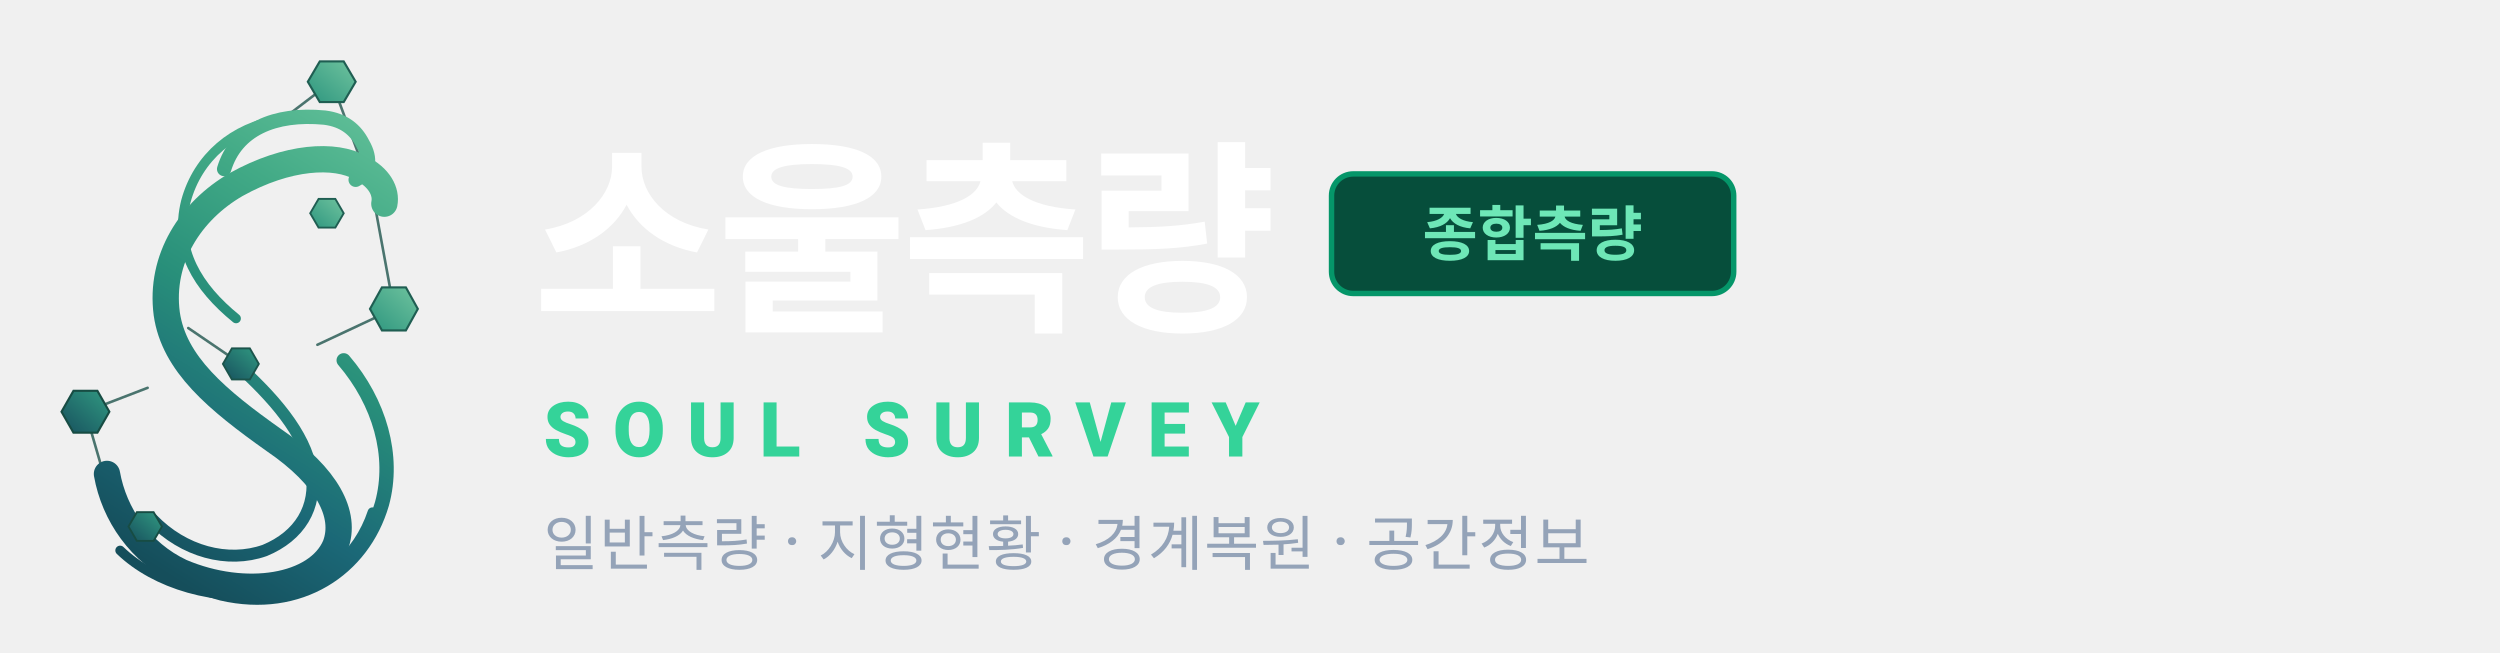
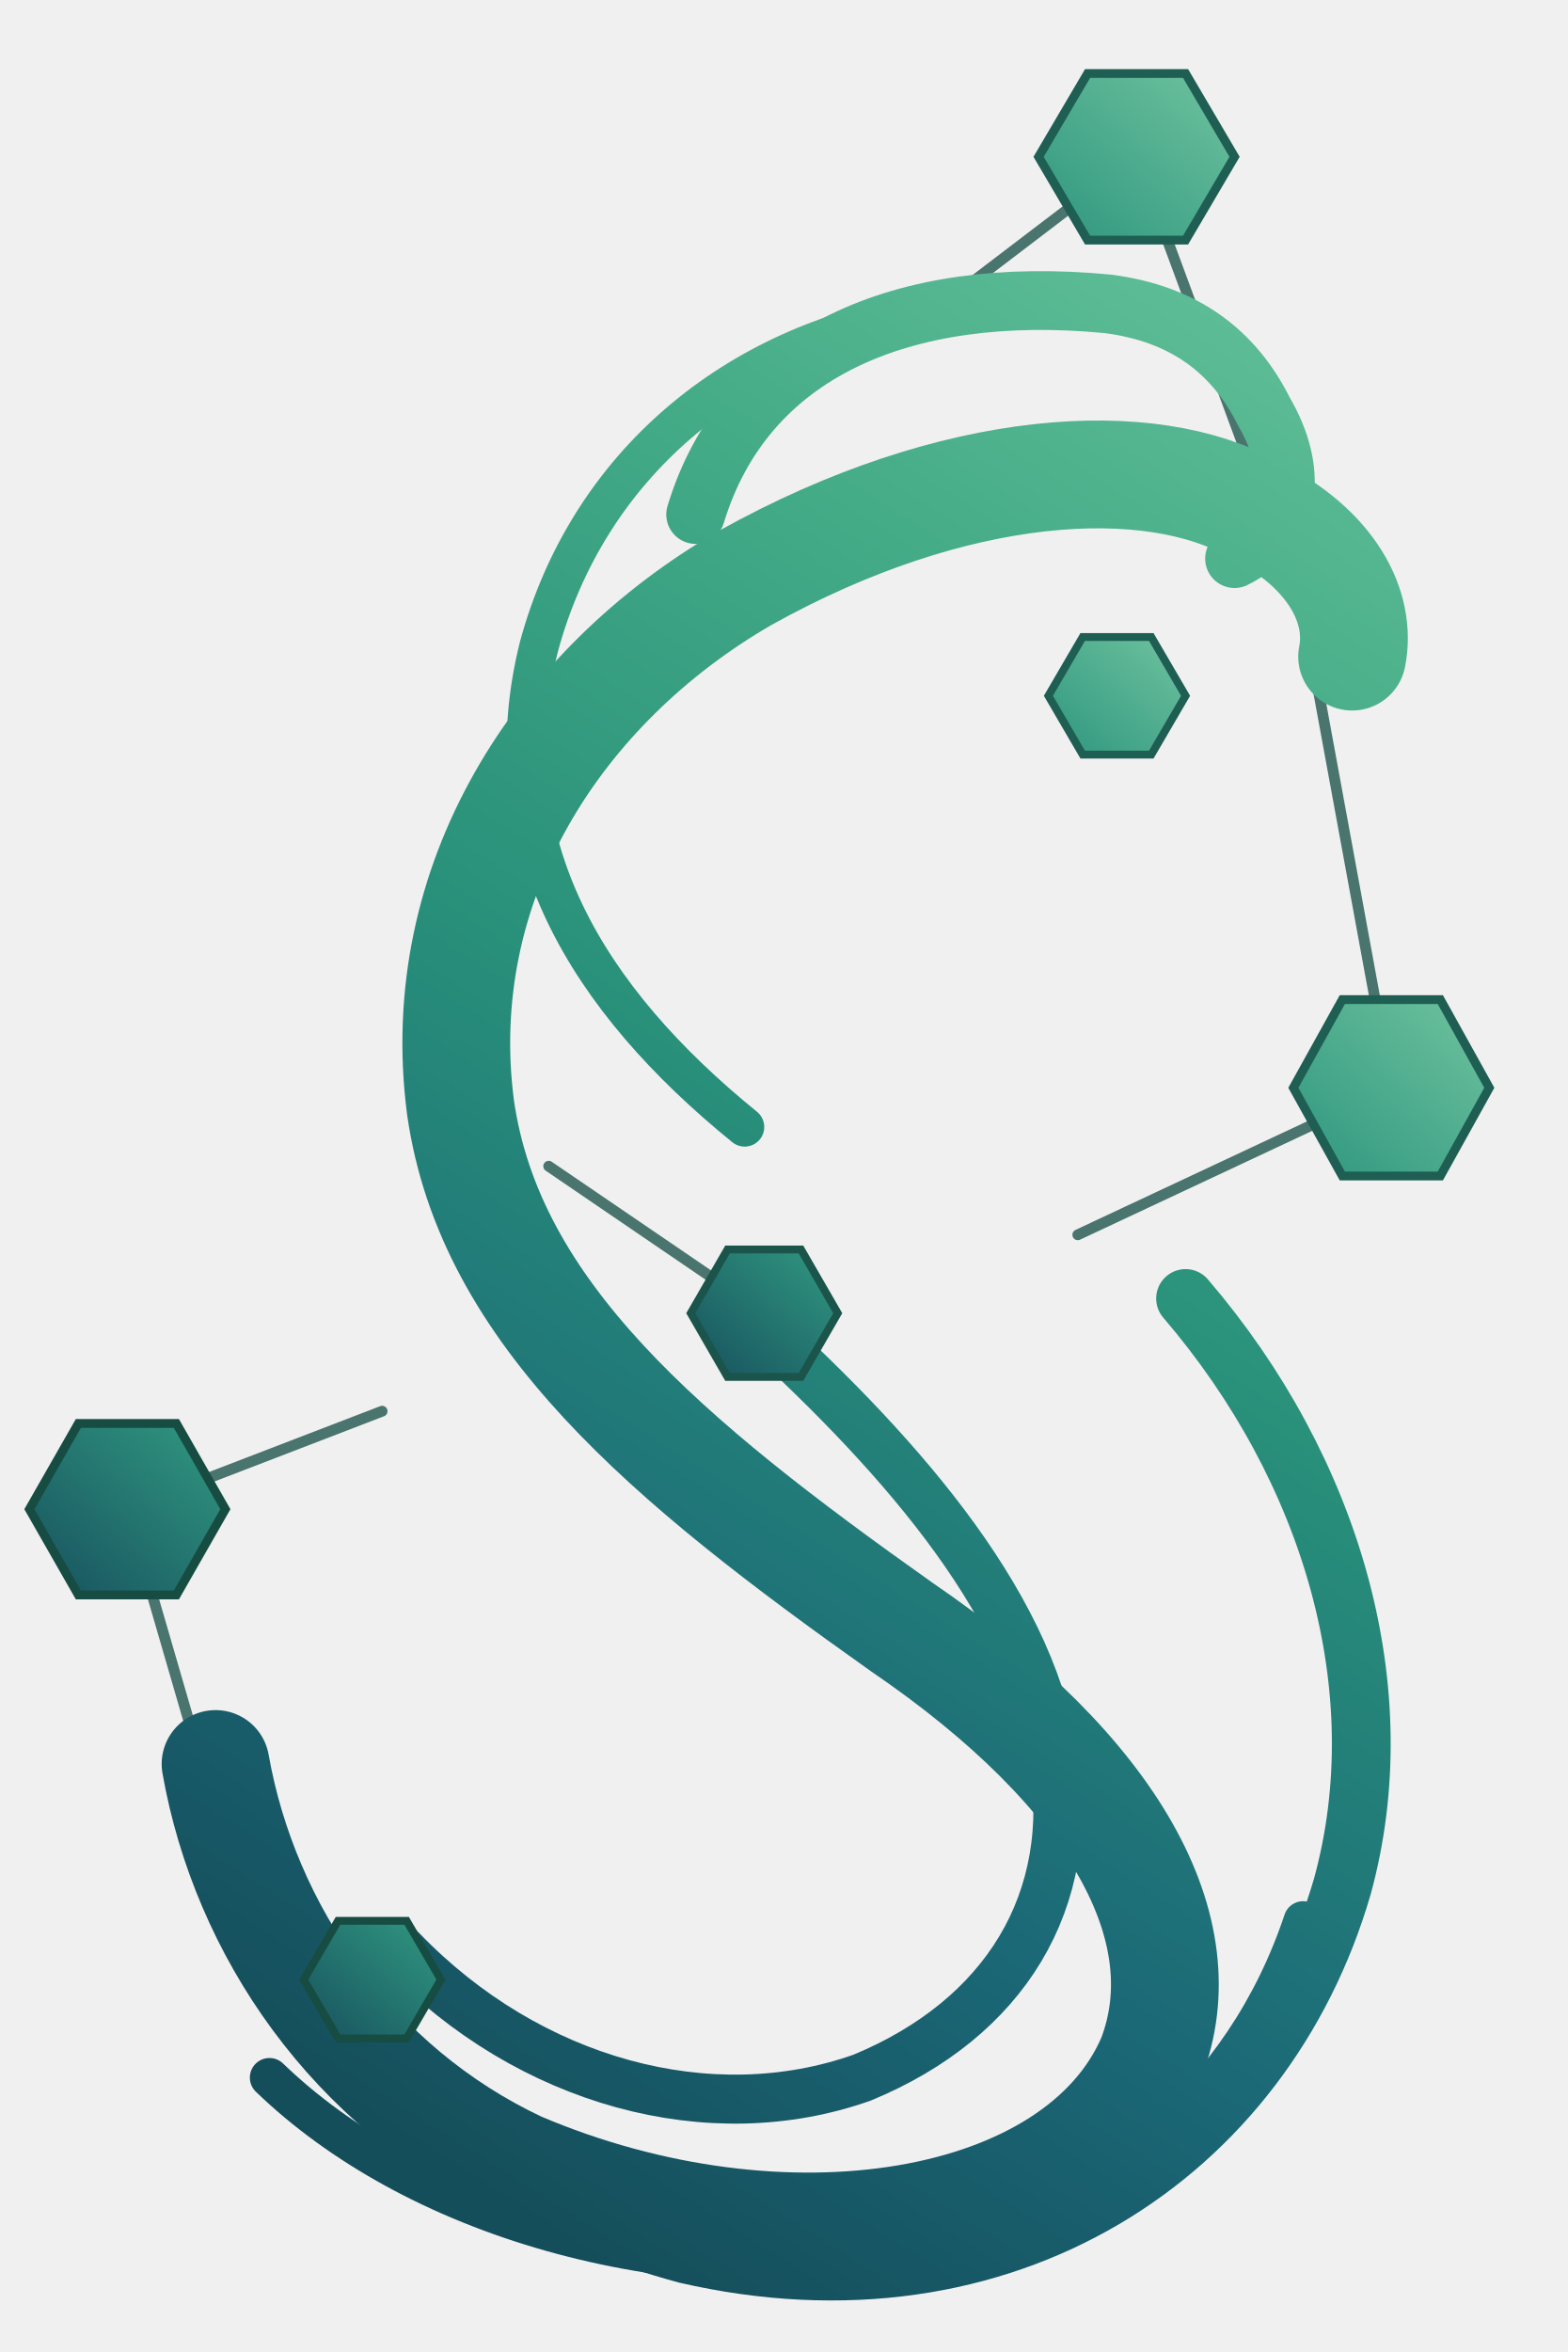
- <svg xmlns="http://www.w3.org/2000/svg" viewBox="0 0 460 120" width="460" height="120" fill="none">
+ <svg xmlns="http://www.w3.org/2000/svg" viewBox="0 0 320 480" width="100%" height="100%" fill="none">
  <defs>
    <linearGradient id="sGrad" x1="40" y1="410" x2="280" y2="30" gradientUnits="userSpaceOnUse">
      <stop offset="0%" stop-color="#154e5b" />
      <stop offset="22%" stop-color="#1b6877" />
      <stop offset="48%" stop-color="#288f7a" />
      <stop offset="72%" stop-color="#42aa86" />
      <stop offset="92%" stop-color="#5fbe97" />
      <stop offset="100%" stop-color="#70c49f" />
    </linearGradient>
    <linearGradient id="hexGradLight" x1="0%" y1="100%" x2="100%" y2="0%">
      <stop offset="0%" stop-color="#2e967f" />
      <stop offset="100%" stop-color="#6fc39e" />
    </linearGradient>
    <linearGradient id="hexGradDeep" x1="0%" y1="100%" x2="100%" y2="0%">
      <stop offset="0%" stop-color="#17515e" />
      <stop offset="100%" stop-color="#319981" />
    </linearGradient>
  </defs>
-   <g transform="translate(10, 8) scale(0.22)">
+   <g id="soul-survey-symbol">
    <g stroke="#265952" stroke-width="2.2" stroke-linecap="round" stroke-linejoin="round" opacity="0.82">
      <line x1="232" y1="32" x2="190" y2="64" />
      <line x1="232" y1="32" x2="266" y2="124" />
      <line x1="266" y1="124" x2="284" y2="222" />
      <line x1="284" y1="222" x2="220" y2="252" />
      <line x1="156" y1="268" x2="112" y2="238" />
      <line x1="26" y1="308" x2="78" y2="288" />
      <line x1="26" y1="308" x2="44" y2="370" />
    </g>
    <g stroke="url(#sGrad)" stroke-linecap="round" stroke-linejoin="round">
      <path d="M 142,105 C 152,72 184,58 226,62 C 242,64 252,72 258,84 C 265,96 264,108 252,114" stroke-width="12" fill="none" />
      <path d="M 276,134 C 278,124 272,112 256,104 C 235,92 195,94 152,118 C 114,140 88,180 94,226 C 100,268 136,298 184,332 C 228,362 245,394 235,420 C 220,455 160,465 106,442 C 72,426 50,394 44,360" stroke-width="22" fill="none" />
      <path d="M 188,64 C 150,70 120,95 110,132 C 100,172 120,204 152,230" stroke-width="8" fill="none" />
      <path d="M 152,268 C 182,295 210,326 215,358 C 220,388 205,412 176,424 C 145,435 108,425 82,398" stroke-width="10" fill="none" />
      <path d="M 48,374 C 54,410 85,445 140,460 C 205,475 258,440 274,385 C 285,345 272,300 242,265" stroke-width="12" fill="none" />
      <path d="M 55,424 C 84,452 135,468 188,460 C 225,452 254,428 266,392" stroke-width="8" fill="none" />
    </g>
    <polygon points="252,32 242,49 222,49 212,32 222,15 242,15" fill="url(#hexGradLight)" stroke="#1f5e52" stroke-width="1.8" />
    <polygon points="242,142 235,154 221,154 214,142 221,130 235,130" fill="url(#hexGradLight)" stroke="#1f5e52" stroke-width="1.6" />
    <polygon points="304,222 294,240 274,240 264,222 274,204 294,204" fill="url(#hexGradLight)" stroke="#1f5e52" stroke-width="1.8" />
    <polygon points="171,268 163.5,281 148.5,281 141,268 148.5,255 163.5,255" fill="url(#hexGradDeep)" stroke="#1b544b" stroke-width="1.6" />
    <polygon points="46,308 36,325.5 16,325.5 6,308 16,290.5 36,290.5" fill="url(#hexGradDeep)" stroke="#174c43" stroke-width="1.8" />
    <polygon points="90,404 83,416 69,416 62,404 69,392 83,392" fill="url(#hexGradDeep)" stroke="#174c43" stroke-width="1.6" />
  </g>
-   <g font-family="'Pretendard', -apple-system, BlinkMacSystemFont, 'Segoe UI', Roboto, 'Apple SD Gothic Neo', sans-serif">
-     <text x="98" y="58" font-size="38" font-weight="900" fill="#FFFFFF" letter-spacing="-1px">
-       소울측량
-     </text>
-     <rect x="245" y="32" width="74" height="22" rx="4" fill="#064E3B" stroke="#059669" stroke-width="1" />
-     <text x="282" y="47" font-size="11" font-weight="700" fill="#6EE7B7" text-anchor="middle">
-       종합측량
-     </text>
-     <text x="100" y="84" font-size="14" font-weight="800" fill="#34D399" letter-spacing="4px">
-       SOUL SURVEY
-     </text>
-     <text x="100" y="104" font-size="11" font-weight="500" fill="#94A3B8" letter-spacing="0.2px">
-       일반측량 · 지형현황 · 경계복원 · 공간정보
-     </text>
-   </g>
</svg>
